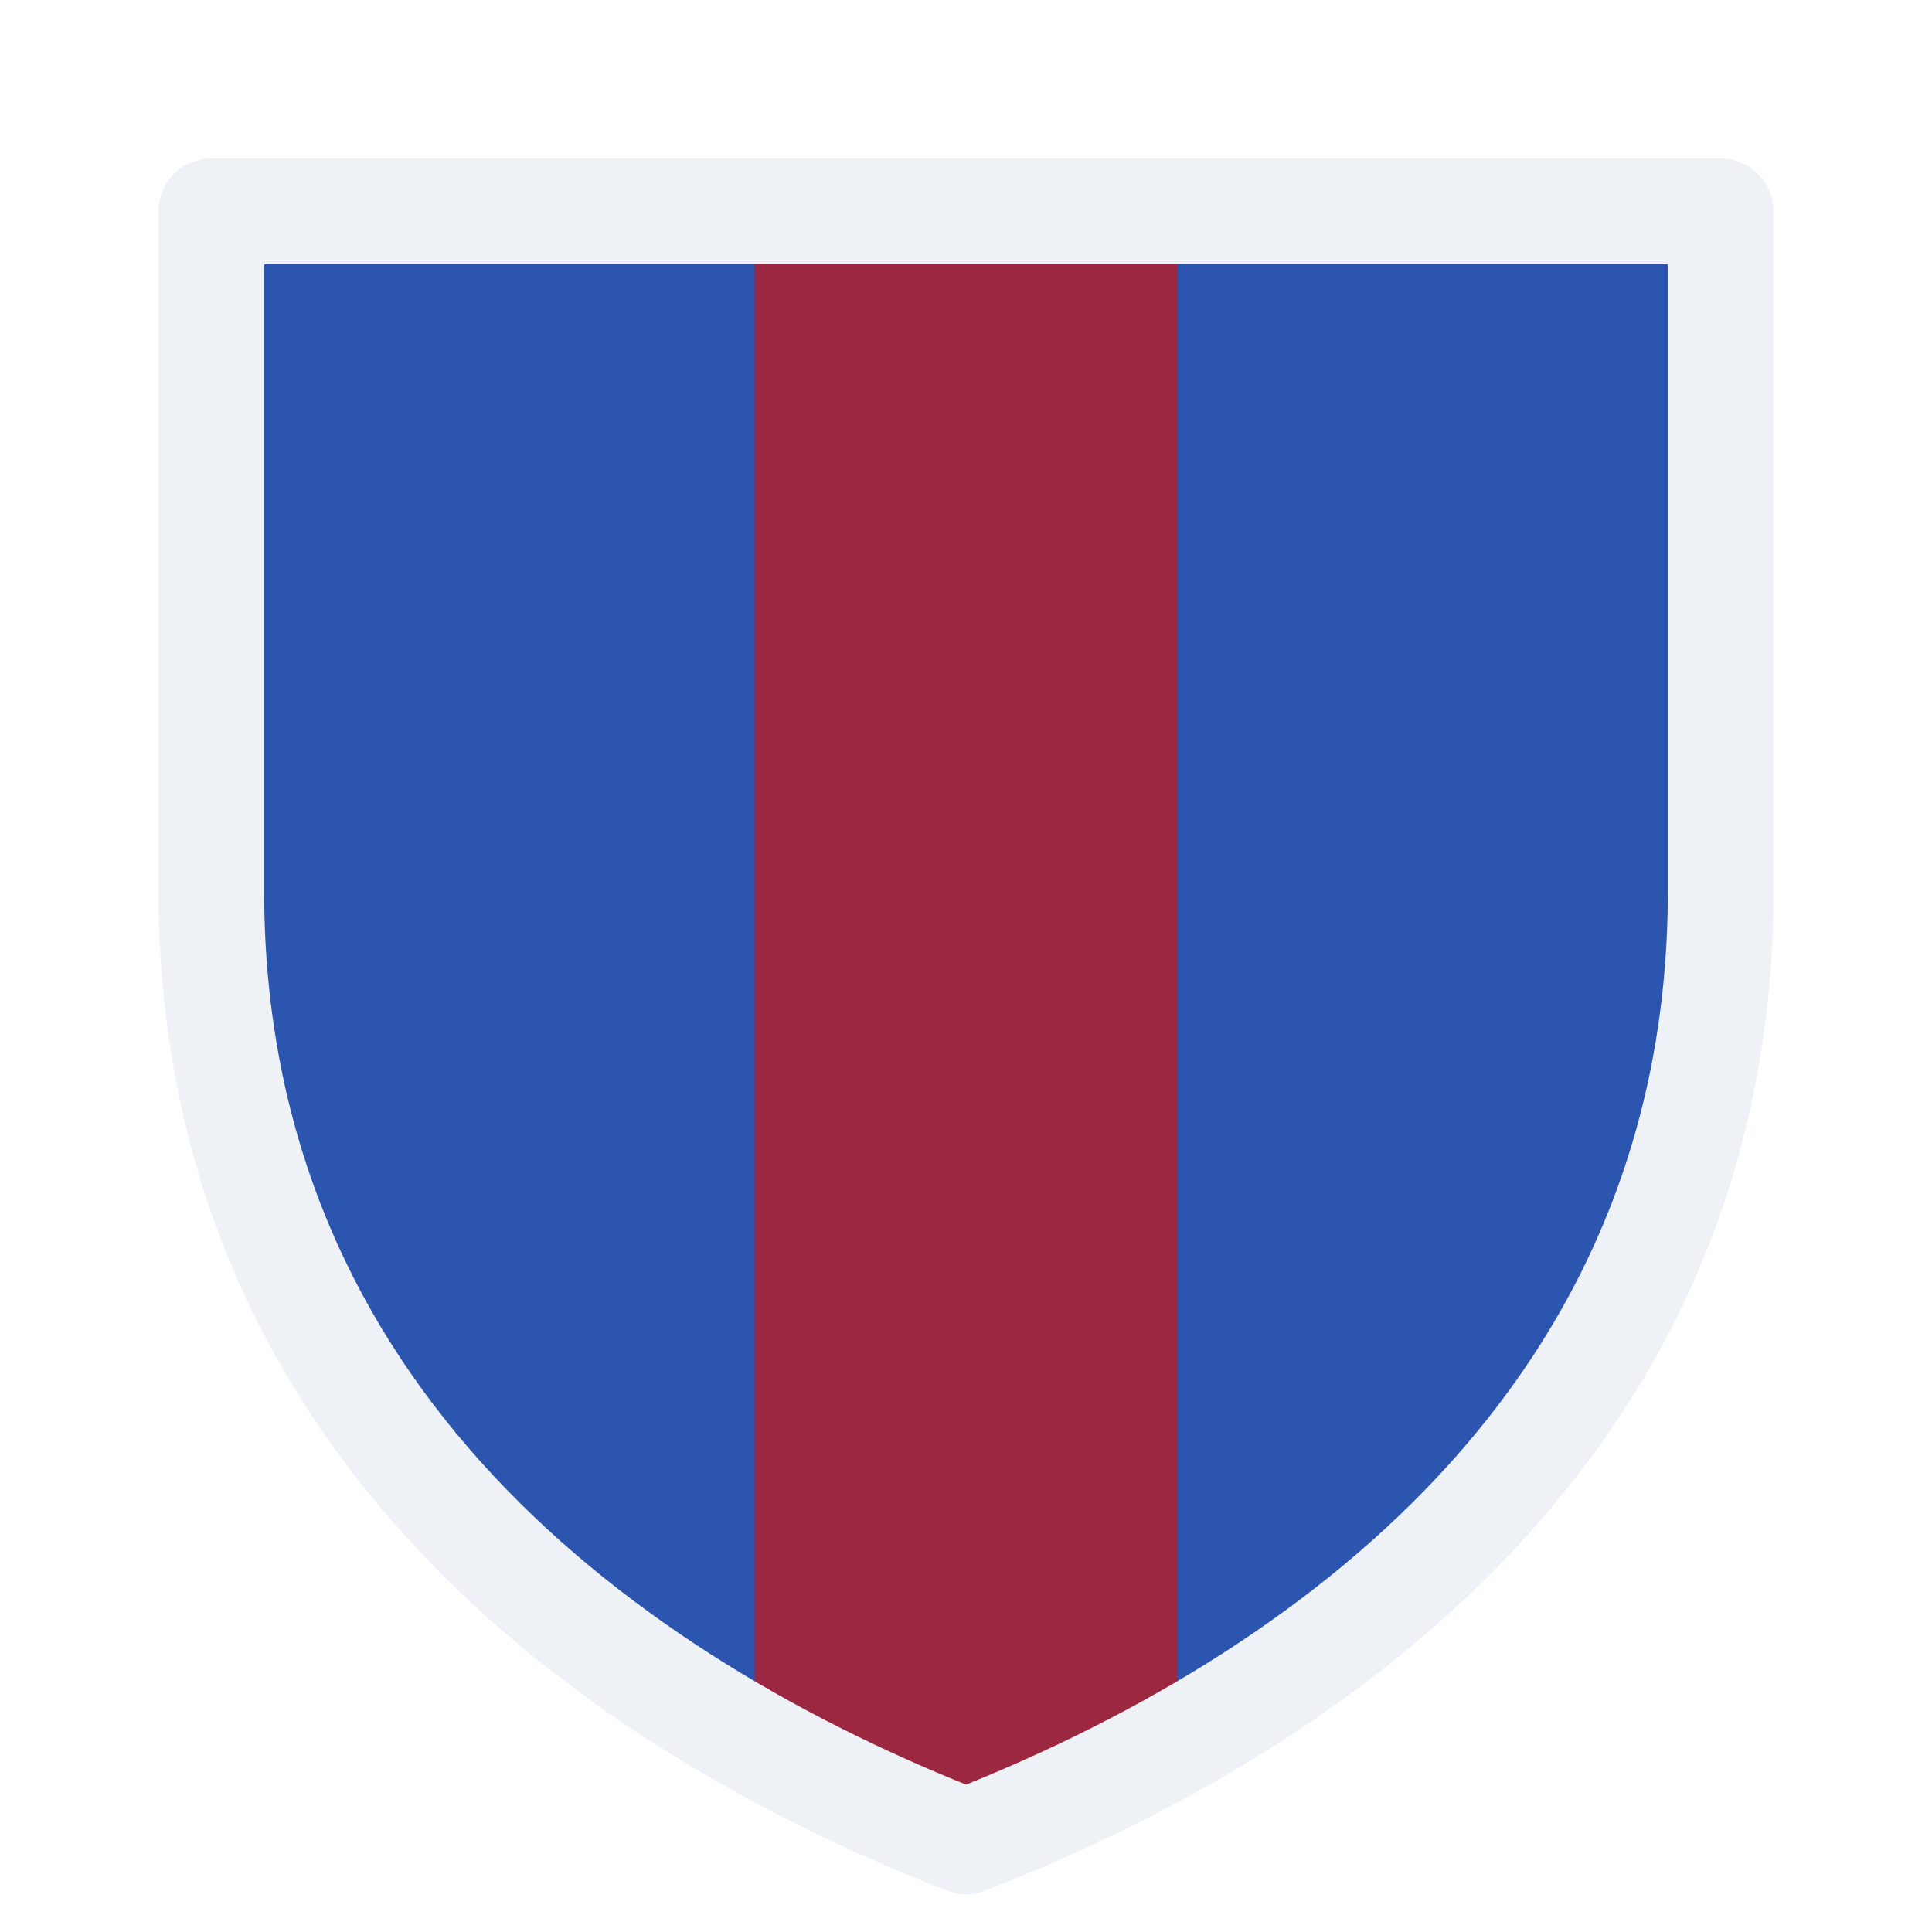
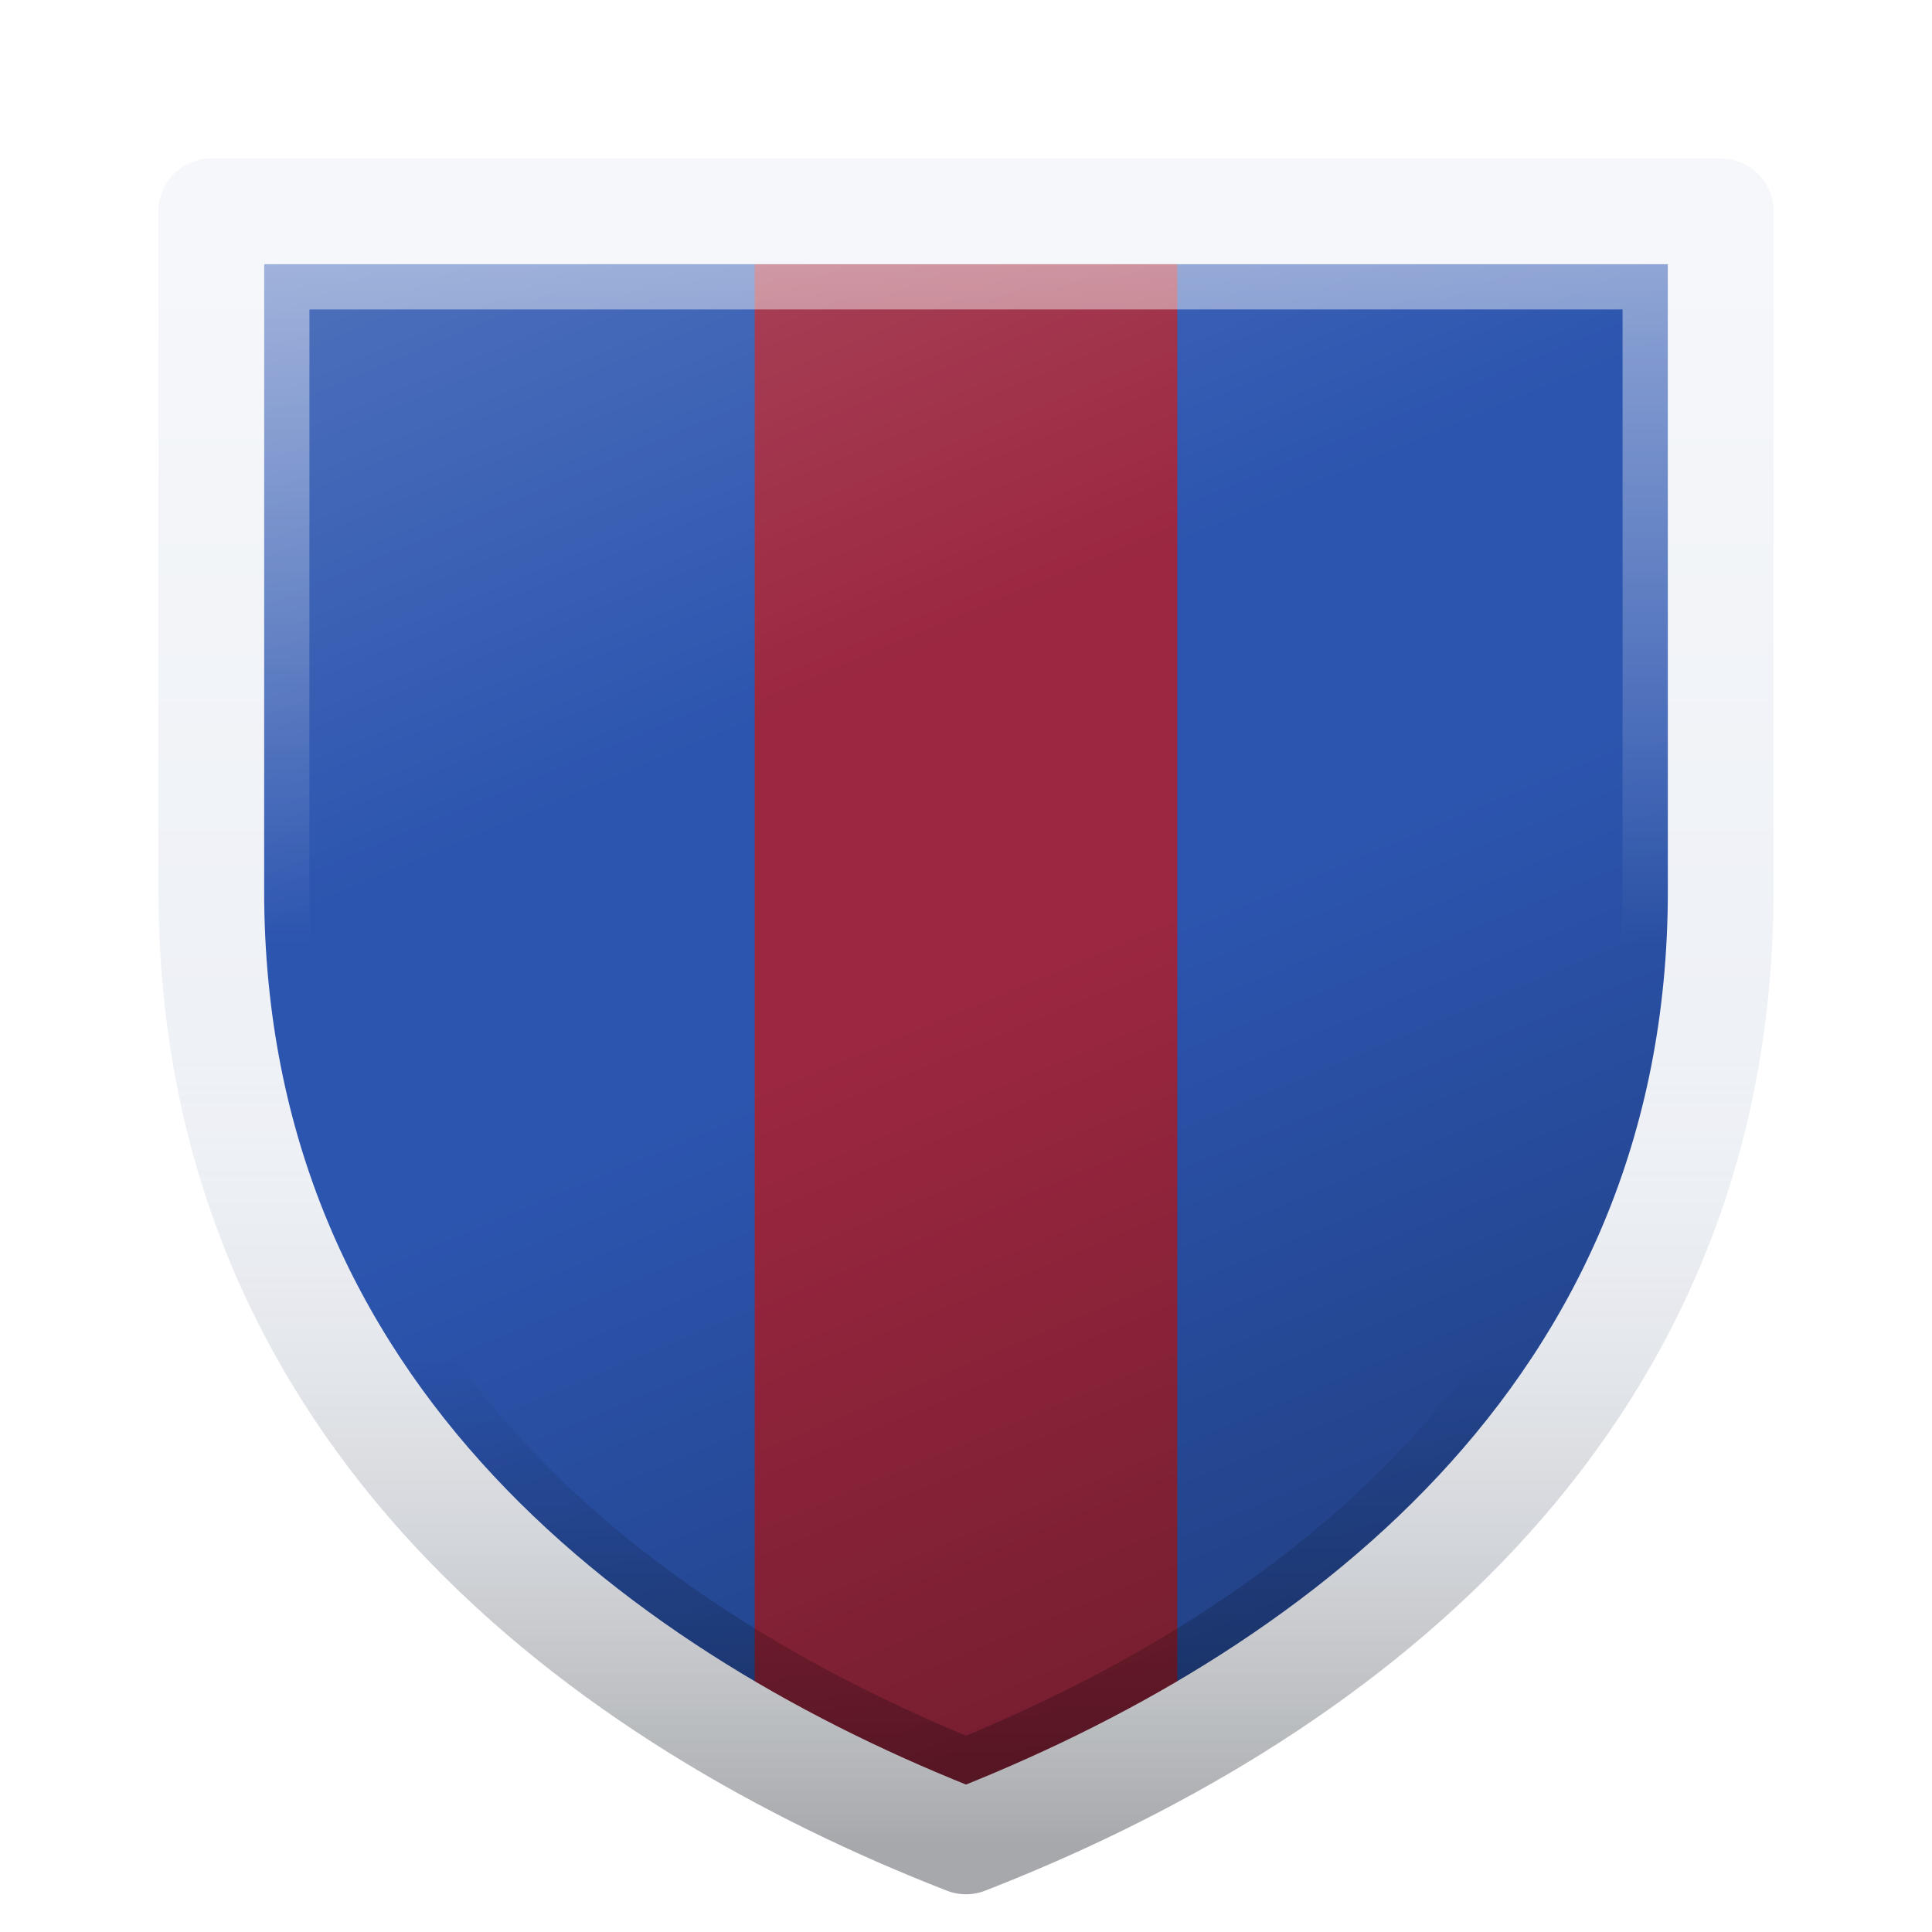
<svg xmlns="http://www.w3.org/2000/svg" viewBox="0 0 64 64" width="64" height="64">
  <defs>
    <clipPath id="c">
      <path d="M7 7h50v22.5c0 17.5-13.2 26.9-25 31.5C20.2 56.4 7 47 7 29.5Z" />
    </clipPath>
+     <linearGradient id="s" x1="0" y1="0" x2="0.42" y2="1">
+       <stop offset="0" stop-color="#fff" stop-opacity="0.26" />
+       <stop offset="0.46" stop-color="#fff" stop-opacity="0" />
+       <stop offset="0.62" stop-color="#000" stop-opacity="0" />
+       <stop offset="1" stop-color="#000" stop-opacity="0.26" />
+     </linearGradient>
+     <linearGradient id="b" x1="0" y1="0" x2="0" y2="1">
+       <stop offset="0" stop-color="#fff" stop-opacity="0.5" />
+       <stop offset="0.45" stop-color="#fff" stop-opacity="0" />
+       <stop offset="0.7" stop-color="#000" stop-opacity="0" />
+       <stop offset="1" stop-color="#000" stop-opacity="0.32" />
+     </linearGradient>
+     <linearGradient id="r" x1="0" y1="0" x2="0" y2="1">
+       <stop offset="0" stop-color="#fff" stop-opacity="0.45" />
+       <stop offset="0.5" stop-color="#fff" stop-opacity="0" />
+       <stop offset="1" stop-color="#000" stop-opacity="0.3" />
+     </linearGradient>
  </defs>
  <g clip-path="url(#c)">
    <rect width="64" height="64" fill="#2c55af" />
    <rect x="25" y="0" width="14" height="64" fill="#9b2740" />
+     <rect width="64" height="64" fill="url(#s)" />
+     <path d="M7 7h50v22.5c0 17.5-13.2 26.9-25 31.5C20.2 56.4 7 47 7 29.5Z" fill="none" stroke="url(#b)" stroke-width="6.5" />
  </g>
  <path d="M7 7h50v22.5c0 17.5-13.2 26.9-25 31.5C20.2 56.4 7 47 7 29.5Z" fill="none" stroke="#eef1f6" stroke-width="3.5" stroke-linejoin="round" />
+   <path d="M7 7h50v22.5c0 17.5-13.2 26.9-25 31.5C20.2 56.4 7 47 7 29.5Z" fill="none" stroke="url(#r)" stroke-width="3.5" stroke-linejoin="round" />
</svg>
